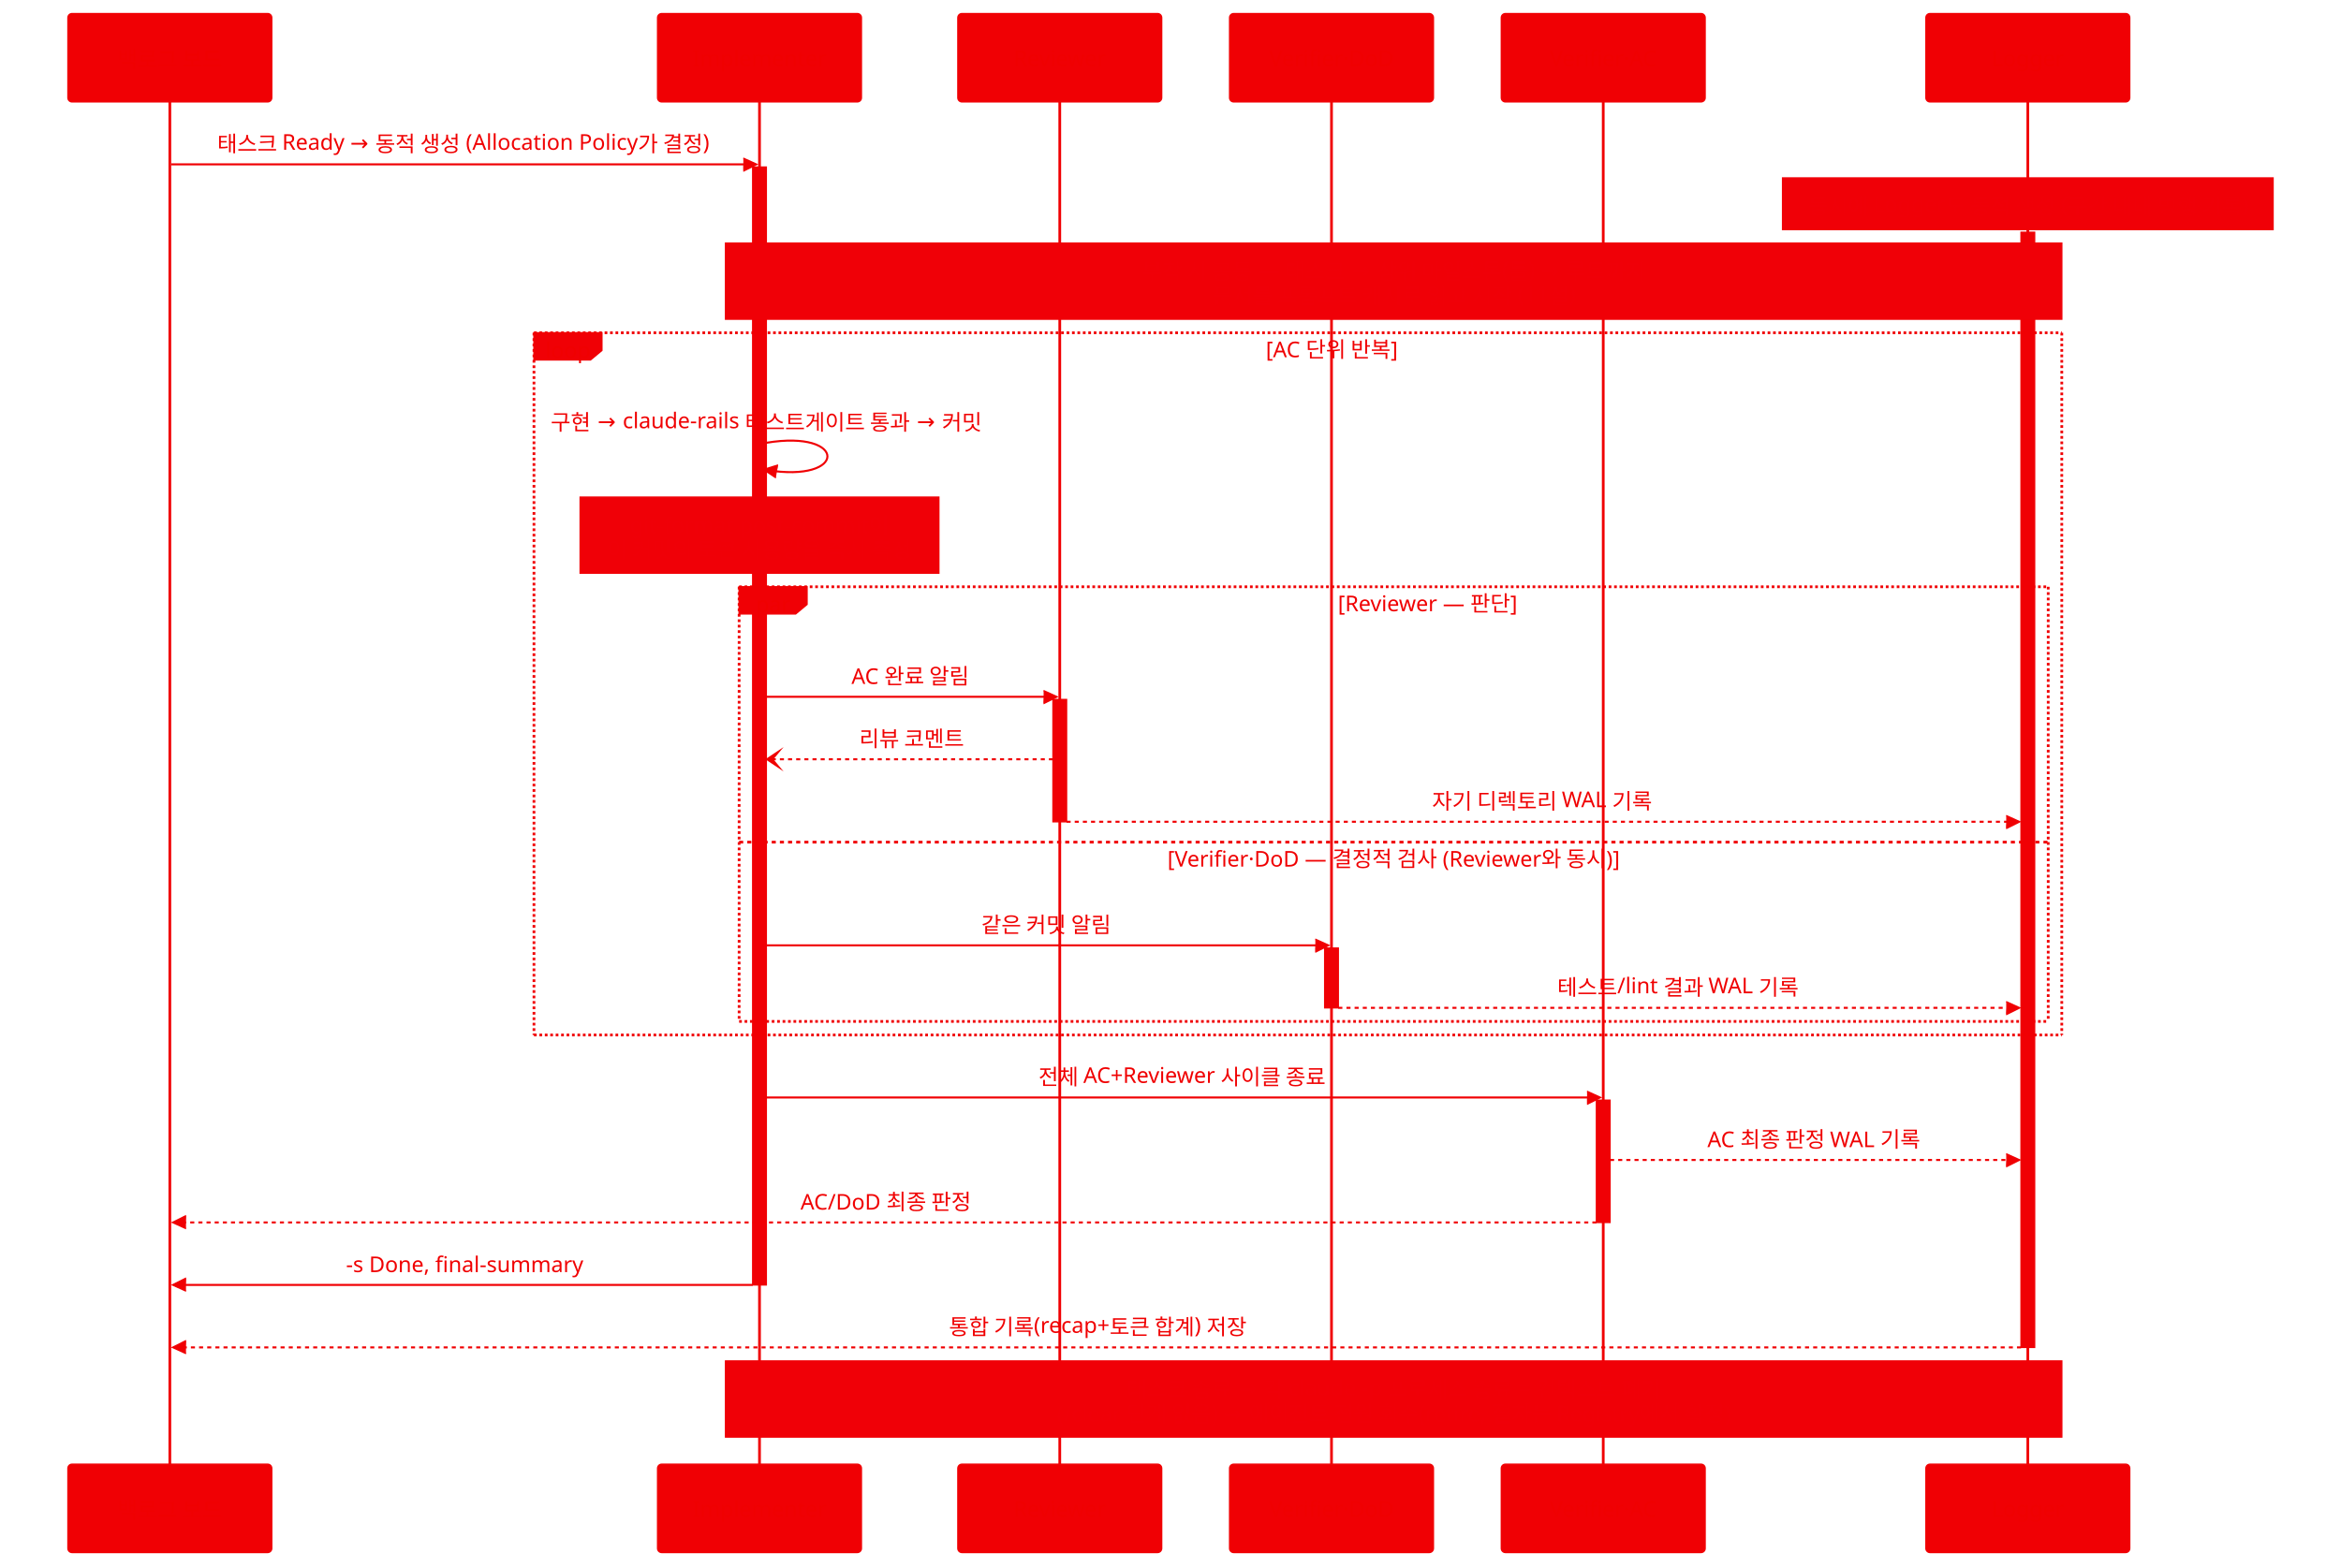
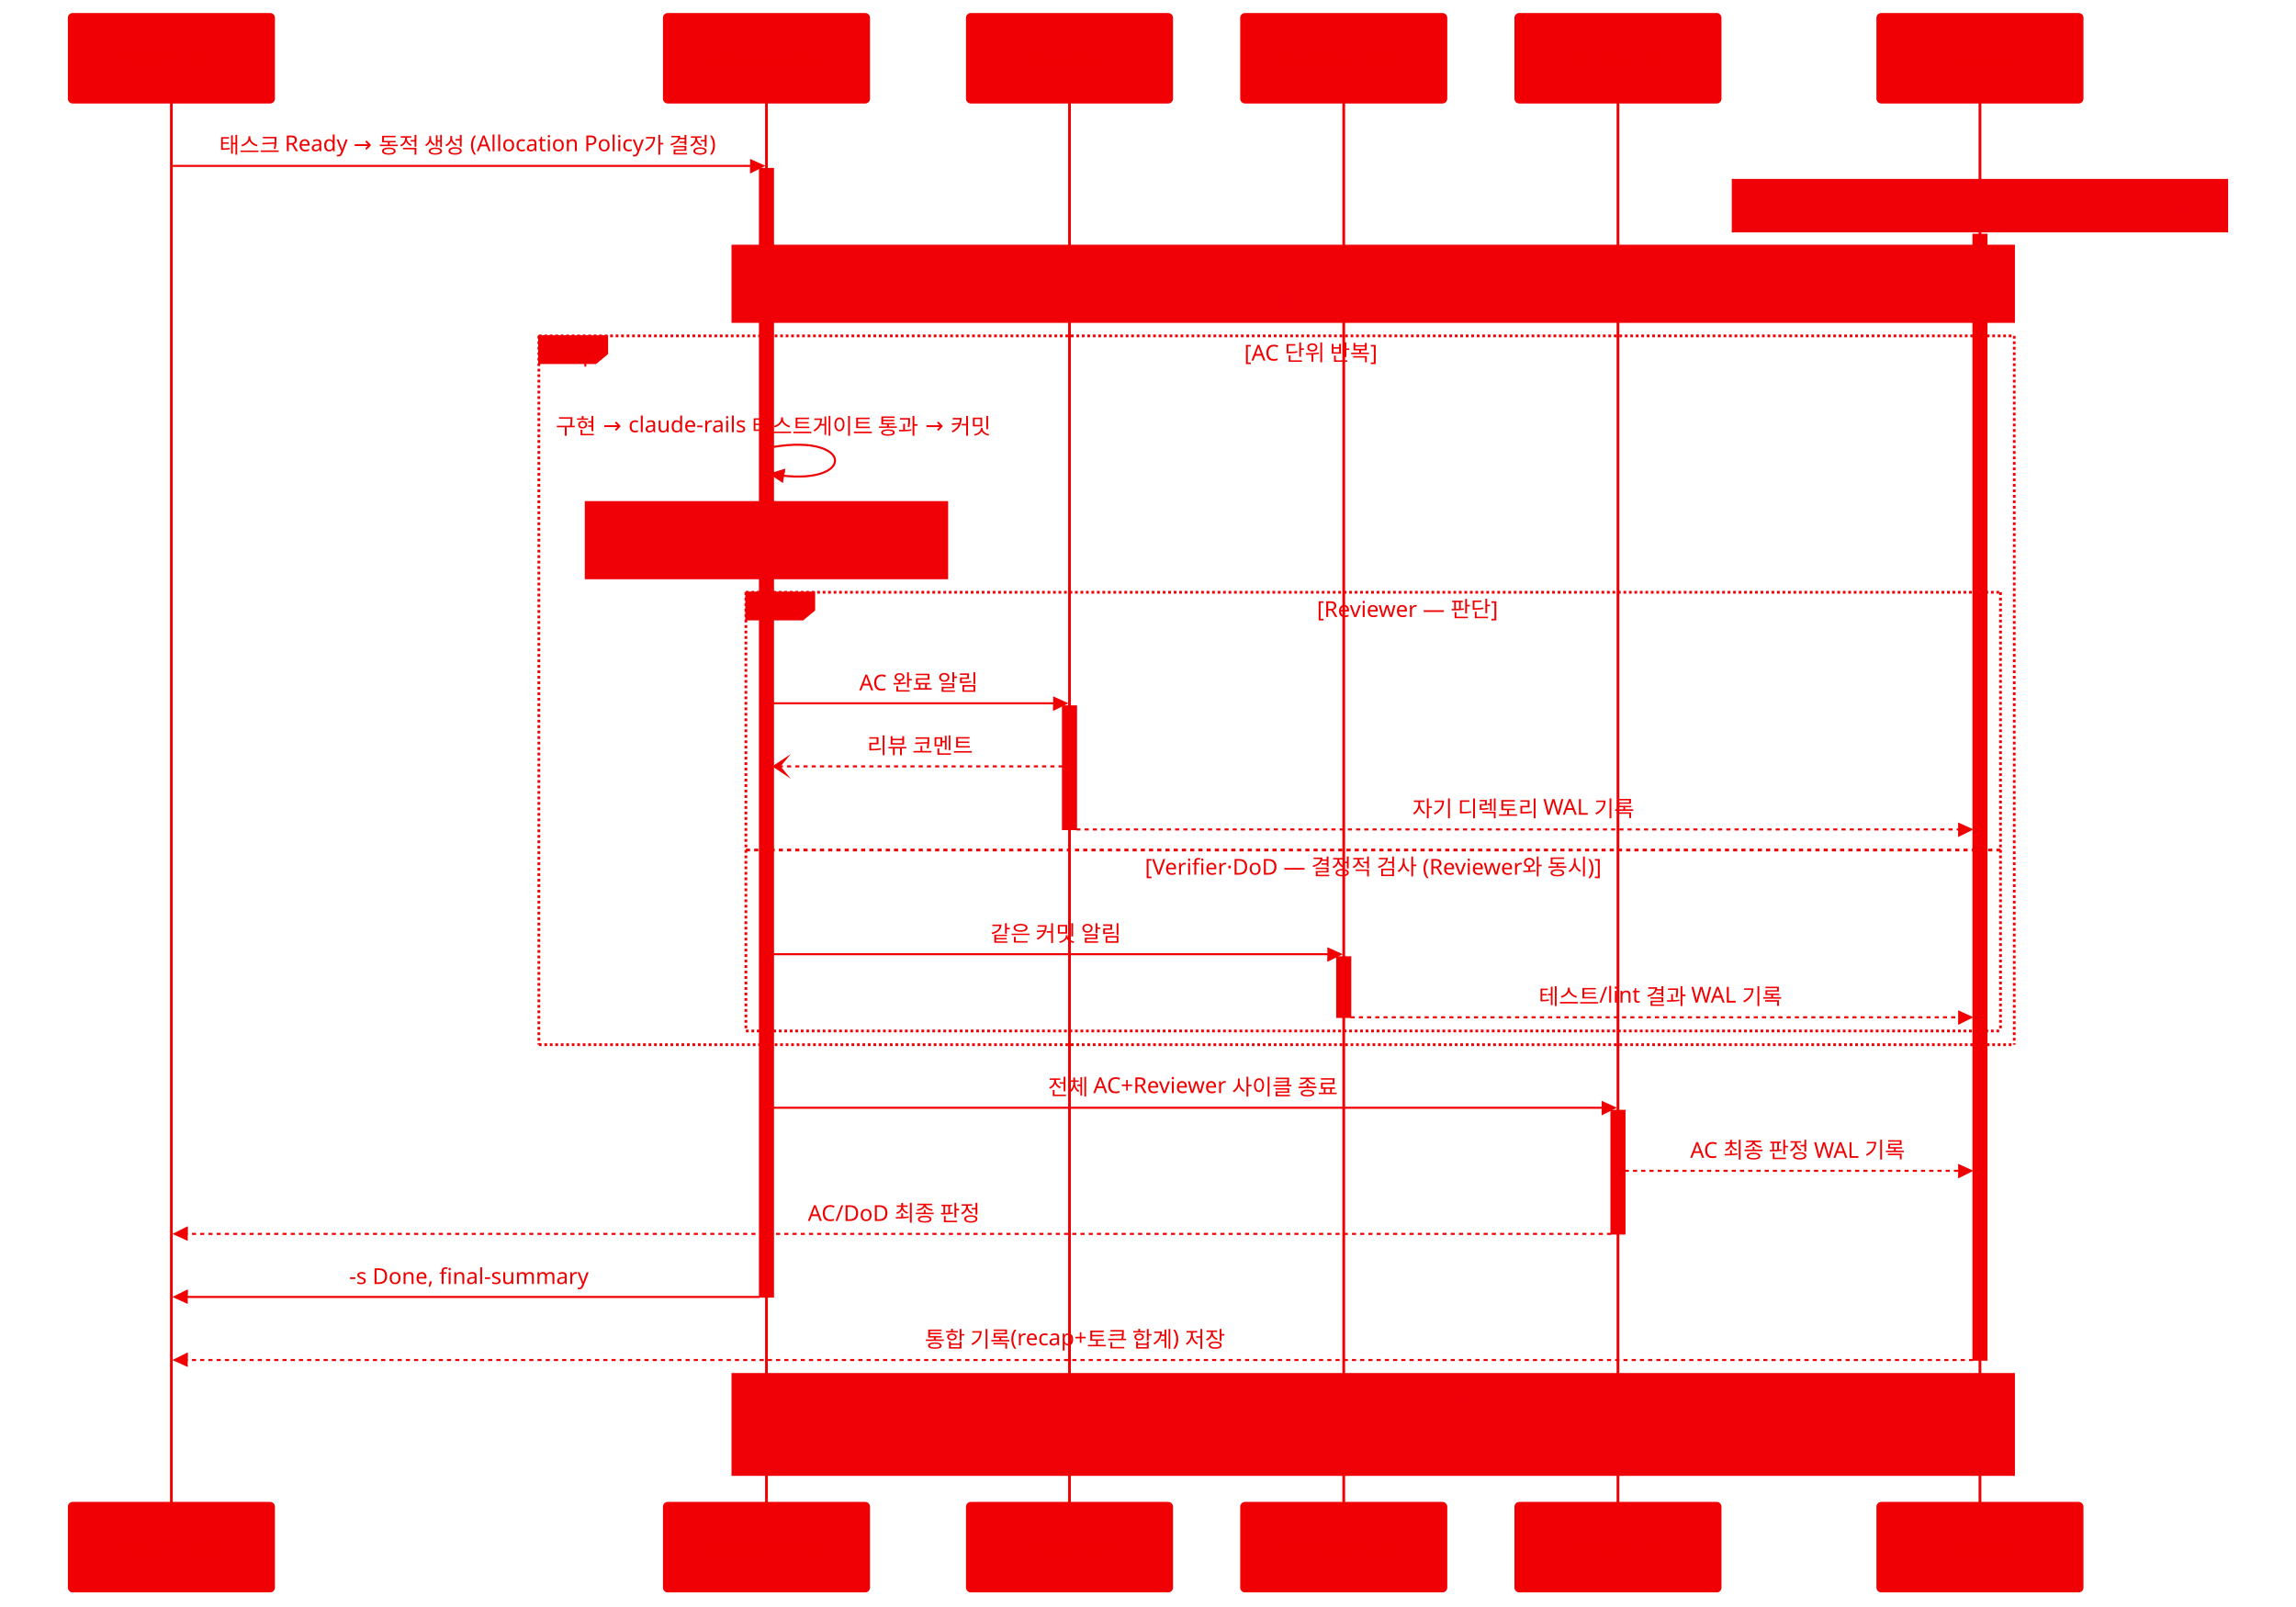
- <svg xmlns="http://www.w3.org/2000/svg" id="my-svg" width="100%" style="max-width: 1723px; background-color: transparent;" viewBox="-50 -10 1723 1154" role="graphics-document document" aria-roledescription="sequence">
-   <g>
-     <rect x="1367.5" y="1068" fill="#eaeaea" stroke="#666" width="150" height="65" name="Log" rx="3" ry="3" class="actor actor-bottom" />
-     <text x="1442.5" y="1100.5" dominant-baseline="central" alignment-baseline="central" class="actor actor-box" style="text-anchor: middle; font-size: 16px; font-weight: 400;">
-       <tspan x="1442.5" dy="0">Logger</tspan>
-     </text>
-   </g>
-   <g>
-     <rect x="1055" y="1068" fill="#eaeaea" stroke="#666" width="150" height="65" name="VA" rx="3" ry="3" class="actor actor-bottom" />
-     <text x="1130" y="1100.5" dominant-baseline="central" alignment-baseline="central" class="actor actor-box" style="text-anchor: middle; font-size: 16px; font-weight: 400;">
+ <svg xmlns="http://www.w3.org/2000/svg" id="my-svg" width="100%" style="max-width: 1674.5px; background-color: transparent;" viewBox="-50 -10 1674.5 1172" role="graphics-document document" aria-roledescription="sequence">
+   <g>
+     <rect x="1319" y="1086" fill="#eaeaea" stroke="#666" width="150" height="65" name="Log" rx="3" ry="3" class="actor actor-bottom" />
+     <text x="1394" y="1118.5" dominant-baseline="central" alignment-baseline="central" class="actor actor-box" style="text-anchor: middle; font-size: 16px; font-weight: 400;">
+       <tspan x="1394" dy="0">Logger</tspan>
+     </text>
+   </g>
+   <g>
+     <rect x="1055" y="1086" fill="#eaeaea" stroke="#666" width="150" height="65" name="VA" rx="3" ry="3" class="actor actor-bottom" />
+     <text x="1130" y="1118.5" dominant-baseline="central" alignment-baseline="central" class="actor actor-box" style="text-anchor: middle; font-size: 16px; font-weight: 400;">
      <tspan x="1130" dy="0">Verifier·AC</tspan>
    </text>
  </g>
  <g>
-     <rect x="855" y="1068" fill="#eaeaea" stroke="#666" width="150" height="65" name="VD" rx="3" ry="3" class="actor actor-bottom" />
-     <text x="930" y="1100.5" dominant-baseline="central" alignment-baseline="central" class="actor actor-box" style="text-anchor: middle; font-size: 16px; font-weight: 400;">
+     <rect x="855" y="1086" fill="#eaeaea" stroke="#666" width="150" height="65" name="VD" rx="3" ry="3" class="actor actor-bottom" />
+     <text x="930" y="1118.5" dominant-baseline="central" alignment-baseline="central" class="actor actor-box" style="text-anchor: middle; font-size: 16px; font-weight: 400;">
      <tspan x="930" dy="0">Verifier·DoD</tspan>
    </text>
  </g>
  <g>
-     <rect x="655" y="1068" fill="#eaeaea" stroke="#666" width="150" height="65" name="Rev" rx="3" ry="3" class="actor actor-bottom" />
-     <text x="730" y="1100.5" dominant-baseline="central" alignment-baseline="central" class="actor actor-box" style="text-anchor: middle; font-size: 16px; font-weight: 400;">
+     <rect x="655" y="1086" fill="#eaeaea" stroke="#666" width="150" height="65" name="Rev" rx="3" ry="3" class="actor actor-bottom" />
+     <text x="730" y="1118.5" dominant-baseline="central" alignment-baseline="central" class="actor actor-box" style="text-anchor: middle; font-size: 16px; font-weight: 400;">
      <tspan x="730" dy="0">Reviewer</tspan>
    </text>
  </g>
  <g>
-     <rect x="434" y="1068" fill="#eaeaea" stroke="#666" width="150" height="65" name="Imp" rx="3" ry="3" class="actor actor-bottom" />
-     <text x="509" y="1100.5" dominant-baseline="central" alignment-baseline="central" class="actor actor-box" style="text-anchor: middle; font-size: 16px; font-weight: 400;">
+     <rect x="434" y="1086" fill="#eaeaea" stroke="#666" width="150" height="65" name="Imp" rx="3" ry="3" class="actor actor-bottom" />
+     <text x="509" y="1118.5" dominant-baseline="central" alignment-baseline="central" class="actor actor-box" style="text-anchor: middle; font-size: 16px; font-weight: 400;">
      <tspan x="509" dy="0">Implementer</tspan>
    </text>
  </g>
  <g>
-     <rect x="0" y="1068" fill="#eaeaea" stroke="#666" width="150" height="65" name="Board" rx="3" ry="3" class="actor actor-bottom" />
-     <text x="75" y="1100.5" dominant-baseline="central" alignment-baseline="central" class="actor actor-box" style="text-anchor: middle; font-size: 16px; font-weight: 400;">
+     <rect x="0" y="1086" fill="#eaeaea" stroke="#666" width="150" height="65" name="Board" rx="3" ry="3" class="actor actor-bottom" />
+     <text x="75" y="1118.5" dominant-baseline="central" alignment-baseline="central" class="actor actor-box" style="text-anchor: middle; font-size: 16px; font-weight: 400;">
      <tspan x="75" dy="0">백로그 보드</tspan>
    </text>
  </g>
  <g>
-     <line id="actor5" x1="1442.5" y1="65" x2="1442.5" y2="1068" class="actor-line 200" stroke-width="0.5px" stroke="#999" name="Log" data-et="life-line" data-id="Log" />
+     <line id="actor5" x1="1394" y1="65" x2="1394" y2="1086" class="actor-line 200" stroke-width="0.5px" stroke="#999" name="Log" data-et="life-line" data-id="Log" />
    <g id="root-5" data-et="participant" data-type="participant" data-id="Log">
-       <rect x="1367.5" y="0" fill="#eaeaea" stroke="#666" width="150" height="65" name="Log" rx="3" ry="3" class="actor actor-top" />
-       <text x="1442.5" y="32.5" dominant-baseline="central" alignment-baseline="central" class="actor actor-box" style="text-anchor: middle; font-size: 16px; font-weight: 400;">
-         <tspan x="1442.5" dy="0">Logger</tspan>
-       </text>
-     </g>
-   </g>
-   <g>
-     <line id="actor4" x1="1130" y1="65" x2="1130" y2="1068" class="actor-line 200" stroke-width="0.5px" stroke="#999" name="VA" data-et="life-line" data-id="VA" />
+       <rect x="1319" y="0" fill="#eaeaea" stroke="#666" width="150" height="65" name="Log" rx="3" ry="3" class="actor actor-top" />
+       <text x="1394" y="32.5" dominant-baseline="central" alignment-baseline="central" class="actor actor-box" style="text-anchor: middle; font-size: 16px; font-weight: 400;">
+         <tspan x="1394" dy="0">Logger</tspan>
+       </text>
+     </g>
+   </g>
+   <g>
+     <line id="actor4" x1="1130" y1="65" x2="1130" y2="1086" class="actor-line 200" stroke-width="0.5px" stroke="#999" name="VA" data-et="life-line" data-id="VA" />
    <g id="root-4" data-et="participant" data-type="participant" data-id="VA">
      <rect x="1055" y="0" fill="#eaeaea" stroke="#666" width="150" height="65" name="VA" rx="3" ry="3" class="actor actor-top" />
      <text x="1130" y="32.5" dominant-baseline="central" alignment-baseline="central" class="actor actor-box" style="text-anchor: middle; font-size: 16px; font-weight: 400;">
        <tspan x="1130" dy="0">Verifier·AC</tspan>
      </text>
    </g>
  </g>
  <g>
-     <line id="actor3" x1="930" y1="65" x2="930" y2="1068" class="actor-line 200" stroke-width="0.5px" stroke="#999" name="VD" data-et="life-line" data-id="VD" />
+     <line id="actor3" x1="930" y1="65" x2="930" y2="1086" class="actor-line 200" stroke-width="0.5px" stroke="#999" name="VD" data-et="life-line" data-id="VD" />
    <g id="root-3" data-et="participant" data-type="participant" data-id="VD">
      <rect x="855" y="0" fill="#eaeaea" stroke="#666" width="150" height="65" name="VD" rx="3" ry="3" class="actor actor-top" />
      <text x="930" y="32.5" dominant-baseline="central" alignment-baseline="central" class="actor actor-box" style="text-anchor: middle; font-size: 16px; font-weight: 400;">
        <tspan x="930" dy="0">Verifier·DoD</tspan>
      </text>
    </g>
  </g>
  <g>
-     <line id="actor2" x1="730" y1="65" x2="730" y2="1068" class="actor-line 200" stroke-width="0.5px" stroke="#999" name="Rev" data-et="life-line" data-id="Rev" />
+     <line id="actor2" x1="730" y1="65" x2="730" y2="1086" class="actor-line 200" stroke-width="0.5px" stroke="#999" name="Rev" data-et="life-line" data-id="Rev" />
    <g id="root-2" data-et="participant" data-type="participant" data-id="Rev">
      <rect x="655" y="0" fill="#eaeaea" stroke="#666" width="150" height="65" name="Rev" rx="3" ry="3" class="actor actor-top" />
      <text x="730" y="32.5" dominant-baseline="central" alignment-baseline="central" class="actor actor-box" style="text-anchor: middle; font-size: 16px; font-weight: 400;">
        <tspan x="730" dy="0">Reviewer</tspan>
      </text>
    </g>
  </g>
  <g>
-     <line id="actor1" x1="509" y1="65" x2="509" y2="1068" class="actor-line 200" stroke-width="0.5px" stroke="#999" name="Imp" data-et="life-line" data-id="Imp" />
+     <line id="actor1" x1="509" y1="65" x2="509" y2="1086" class="actor-line 200" stroke-width="0.5px" stroke="#999" name="Imp" data-et="life-line" data-id="Imp" />
    <g id="root-1" data-et="participant" data-type="participant" data-id="Imp">
      <rect x="434" y="0" fill="#eaeaea" stroke="#666" width="150" height="65" name="Imp" rx="3" ry="3" class="actor actor-top" />
      <text x="509" y="32.5" dominant-baseline="central" alignment-baseline="central" class="actor actor-box" style="text-anchor: middle; font-size: 16px; font-weight: 400;">
        <tspan x="509" dy="0">Implementer</tspan>
      </text>
    </g>
  </g>
  <g>
-     <line id="actor0" x1="75" y1="65" x2="75" y2="1068" class="actor-line 200" stroke-width="0.5px" stroke="#999" name="Board" data-et="life-line" data-id="Board" />
+     <line id="actor0" x1="75" y1="65" x2="75" y2="1086" class="actor-line 200" stroke-width="0.5px" stroke="#999" name="Board" data-et="life-line" data-id="Board" />
    <g id="root-0" data-et="participant" data-type="participant" data-id="Board">
      <rect x="0" y="0" fill="#eaeaea" stroke="#666" width="150" height="65" name="Board" rx="3" ry="3" class="actor actor-top" />
      <text x="75" y="32.5" dominant-baseline="central" alignment-baseline="central" class="actor actor-box" style="text-anchor: middle; font-size: 16px; font-weight: 400;">
        <tspan x="75" dy="0">백로그 보드</tspan>
      </text>
    </g>
  </g>
  <style>#my-svg{font-family:IBM Plex Sans,ui-sans-serif,system-ui,sans-serif;font-size:14px;fill:#f00001;}@keyframes edge-animation-frame{from{stroke-dashoffset:0;}}@keyframes dash{to{stroke-dashoffset:0;}}#my-svg .edge-animation-slow{stroke-dasharray:9,5!important;stroke-dashoffset:900;animation:dash 50s linear infinite;stroke-linecap:round;}#my-svg .edge-animation-fast{stroke-dasharray:9,5!important;stroke-dashoffset:900;animation:dash 20s linear infinite;stroke-linecap:round;}#my-svg .error-icon{fill:hsl(179, 100%, 52.059%);}#my-svg .error-text{fill:rgb(244.5, 0, 4.075);stroke:rgb(244.5, 0, 4.075);}#my-svg .edge-thickness-normal{stroke-width:1px;}#my-svg .edge-thickness-thick{stroke-width:3.5px;}#my-svg .edge-pattern-solid{stroke-dasharray:0;}#my-svg .edge-thickness-invisible{stroke-width:0;fill:none;}#my-svg .edge-pattern-dashed{stroke-dasharray:3;}#my-svg .edge-pattern-dotted{stroke-dasharray:2;}#my-svg .marker{fill:#f00003;stroke:#f00003;}#my-svg .marker.cross{stroke:#f00003;}#my-svg svg{font-family:IBM Plex Sans,ui-sans-serif,system-ui,sans-serif;font-size:14px;}#my-svg p{margin:0;}#my-svg .actor{stroke:#f00003;fill:#f00004;stroke-width:1;}#my-svg rect.actor.outer-path[data-look="neo"]{filter:drop-shadow( 1px 2px 2px rgba(185,185,185,1));}#my-svg rect.note[data-look="neo"]{stroke:#f00006;fill:#f00007;filter:drop-shadow( 1px 2px 2px rgba(185,185,185,1));}#my-svg text.actor&gt;tspan{fill:#f00001;stroke:none;}#my-svg .actor-line{stroke:#f00003;}#my-svg .innerArc{stroke-width:1.5;stroke-dasharray:none;}#my-svg .messageLine0{stroke-width:1.5;stroke-dasharray:none;stroke:#f00003;}#my-svg .messageLine1{stroke-width:1.5;stroke-dasharray:2,2;stroke:#f00003;}#my-svg [id$="-arrowhead"] path{fill:#f00003;stroke:#f00003;}#my-svg .sequenceNumber{fill:#f00004;}#my-svg [id$="-sequencenumber"]{fill:#f00003;}#my-svg [id$="-crosshead"] path{fill:#f00003;stroke:#f00003;}#my-svg .messageText{fill:#f00001;stroke:none;}#my-svg .labelBox{stroke:#f00003;fill:#f00005;filter:none;}#my-svg .labelText,#my-svg .labelText&gt;tspan{fill:#f00001;stroke:none;}#my-svg .loopText,#my-svg .loopText&gt;tspan{fill:#f00001;stroke:none;}#my-svg .sectionTitle,#my-svg .sectionTitle&gt;tspan{fill:#f00001;stroke:none;}#my-svg .loopLine{stroke-width:2px;stroke-dasharray:2,2;stroke:#f00003;fill:#f00003;}#my-svg .note{stroke:#f00006;fill:#f00007;}#my-svg .noteText,#my-svg .noteText&gt;tspan{fill:#f00008;stroke:none;font-weight:normal;}#my-svg .activation0{fill:#f00005;stroke:#f00003;}#my-svg .activation1{fill:#f00005;stroke:#f00003;}#my-svg .activation2{fill:#f00005;stroke:#f00003;}#my-svg .actorPopupMenu{position:absolute;}#my-svg .actorPopupMenuPanel{position:absolute;fill:#f00004;box-shadow:0px 8px 16px 0px rgba(0,0,0,0.2);filter:drop-shadow(3px 5px 2px rgb(0 0 0 / 0.4));}#my-svg .actor-man circle,#my-svg line{fill:#f00004;stroke-width:2px;}#my-svg g rect.rect{filter:drop-shadow( 1px 2px 2px rgba(185,185,185,1));stroke:#f00003;}#my-svg .node .neo-node{stroke:#f00003;}#my-svg [data-look="neo"].node rect,#my-svg [data-look="neo"].cluster rect,#my-svg [data-look="neo"].node polygon{stroke:url(#my-svg-gradient);filter:drop-shadow( 1px 2px 2px rgba(185,185,185,1));}#my-svg [data-look="neo"].swimlane.cluster rect{filter:none;}#my-svg [data-look="neo"].node path{stroke:url(#my-svg-gradient);stroke-width:1px;}#my-svg [data-look="neo"].node .outer-path{filter:drop-shadow( 1px 2px 2px rgba(185,185,185,1));}#my-svg [data-look="neo"].node .neo-line path{stroke:#f00003;filter:none;}#my-svg [data-look="neo"].node circle{stroke:url(#my-svg-gradient);filter:drop-shadow( 1px 2px 2px rgba(185,185,185,1));}#my-svg [data-look="neo"].node circle .state-start{fill:#000000;}#my-svg [data-look="neo"].icon-shape .icon{fill:url(#my-svg-gradient);filter:drop-shadow( 1px 2px 2px rgba(185,185,185,1));}#my-svg [data-look="neo"].icon-shape .icon-neo path{stroke:url(#my-svg-gradient);filter:drop-shadow( 1px 2px 2px rgba(185,185,185,1));}#my-svg :root{--mermaid-font-family:"trebuchet ms",verdana,arial,sans-serif;}</style>
  <g />
  <defs>
    <symbol id="my-svg-computer" width="24" height="24">
      <path transform="scale(.5)" d="M2 2v13h20v-13h-20zm18 11h-16v-9h16v9zm-10.228 6l.466-1h3.524l.467 1h-4.457zm14.228 3h-24l2-6h2.104l-1.33 4h18.45l-1.297-4h2.073l2 6zm-5-10h-14v-7h14v7z" />
    </symbol>
  </defs>
  <defs>
    <symbol id="my-svg-database" fill-rule="evenodd" clip-rule="evenodd">
      <path transform="scale(.5)" d="M12.258.001l.256.004.255.005.253.008.251.01.249.012.247.015.246.016.242.019.241.02.239.023.236.024.233.027.231.028.229.031.225.032.223.034.22.036.217.038.214.04.211.041.208.043.205.045.201.046.198.048.194.05.191.051.187.053.183.054.18.056.175.057.172.059.168.06.163.061.16.063.155.064.15.066.074.033.073.033.071.034.07.034.069.035.068.035.067.035.066.035.064.036.064.036.062.036.06.036.06.037.058.037.058.037.055.038.055.038.053.038.052.038.051.039.05.039.048.039.047.039.045.04.044.04.043.04.041.04.04.041.039.041.037.041.036.041.034.041.033.042.032.042.03.042.029.042.027.042.026.043.024.043.023.043.021.043.02.043.018.044.017.043.015.044.013.044.012.044.011.045.009.044.007.045.006.045.004.045.002.045.001.045v17l-.001.045-.002.045-.004.045-.006.045-.007.045-.009.044-.011.045-.012.044-.013.044-.015.044-.017.043-.018.044-.02.043-.021.043-.023.043-.024.043-.026.043-.027.042-.029.042-.03.042-.032.042-.033.042-.034.041-.036.041-.037.041-.039.041-.04.041-.041.04-.043.04-.044.04-.045.04-.047.039-.048.039-.05.039-.051.039-.052.038-.053.038-.055.038-.055.038-.058.037-.058.037-.06.037-.06.036-.062.036-.064.036-.064.036-.066.035-.067.035-.068.035-.069.035-.07.034-.071.034-.073.033-.074.033-.15.066-.155.064-.16.063-.163.061-.168.06-.172.059-.175.057-.18.056-.183.054-.187.053-.191.051-.194.05-.198.048-.201.046-.205.045-.208.043-.211.041-.214.04-.217.038-.22.036-.223.034-.225.032-.229.031-.231.028-.233.027-.236.024-.239.023-.241.02-.242.019-.246.016-.247.015-.249.012-.251.01-.253.008-.255.005-.256.004-.258.001-.258-.001-.256-.004-.255-.005-.253-.008-.251-.01-.249-.012-.247-.015-.245-.016-.243-.019-.241-.02-.238-.023-.236-.024-.234-.027-.231-.028-.228-.031-.226-.032-.223-.034-.22-.036-.217-.038-.214-.04-.211-.041-.208-.043-.204-.045-.201-.046-.198-.048-.195-.05-.19-.051-.187-.053-.184-.054-.179-.056-.176-.057-.172-.059-.167-.06-.164-.061-.159-.063-.155-.064-.151-.066-.074-.033-.072-.033-.072-.034-.07-.034-.069-.035-.068-.035-.067-.035-.066-.035-.064-.036-.063-.036-.062-.036-.061-.036-.06-.037-.058-.037-.057-.037-.056-.038-.055-.038-.053-.038-.052-.038-.051-.039-.049-.039-.049-.039-.046-.039-.046-.04-.044-.04-.043-.04-.041-.04-.04-.041-.039-.041-.037-.041-.036-.041-.034-.041-.033-.042-.032-.042-.03-.042-.029-.042-.027-.042-.026-.043-.024-.043-.023-.043-.021-.043-.02-.043-.018-.044-.017-.043-.015-.044-.013-.044-.012-.044-.011-.045-.009-.044-.007-.045-.006-.045-.004-.045-.002-.045-.001-.045v-17l.001-.045.002-.045.004-.045.006-.045.007-.045.009-.044.011-.045.012-.044.013-.044.015-.044.017-.043.018-.044.02-.043.021-.043.023-.043.024-.043.026-.043.027-.042.029-.042.03-.042.032-.042.033-.042.034-.041.036-.041.037-.041.039-.041.04-.041.041-.04.043-.04.044-.04.046-.04.046-.039.049-.039.049-.039.051-.039.052-.038.053-.038.055-.038.056-.038.057-.037.058-.037.06-.037.061-.036.062-.036.063-.036.064-.036.066-.035.067-.035.068-.035.069-.035.07-.034.072-.034.072-.033.074-.033.151-.066.155-.064.159-.063.164-.061.167-.06.172-.059.176-.057.179-.056.184-.054.187-.053.19-.051.195-.05.198-.048.201-.046.204-.045.208-.043.211-.041.214-.04.217-.038.22-.036.223-.034.226-.032.228-.031.231-.028.234-.027.236-.024.238-.023.241-.02.243-.019.245-.016.247-.015.249-.012.251-.01.253-.008.255-.005.256-.004.258-.001.258.001zm-9.258 20.499v.01l.001.021.003.021.004.022.005.021.006.022.007.022.009.023.01.022.011.023.012.023.013.023.015.023.016.024.017.023.018.024.019.024.021.024.022.025.023.024.024.025.052.049.056.05.061.051.066.051.07.051.075.051.079.052.084.052.088.052.092.052.097.052.102.051.105.052.11.052.114.051.119.051.123.051.127.05.131.05.135.05.139.048.144.049.147.047.152.047.155.047.16.045.163.045.167.043.171.043.176.041.178.041.183.039.187.039.19.037.194.035.197.035.202.033.204.031.209.03.212.029.216.027.219.025.222.024.226.021.23.02.233.018.236.016.24.015.243.012.246.01.249.008.253.005.256.004.259.001.26-.001.257-.004.254-.005.25-.008.247-.011.244-.012.241-.014.237-.016.233-.018.231-.021.226-.021.224-.024.22-.026.216-.027.212-.028.21-.031.205-.031.202-.034.198-.034.194-.036.191-.037.187-.039.183-.04.179-.04.175-.042.172-.043.168-.044.163-.045.16-.046.155-.046.152-.047.148-.048.143-.049.139-.049.136-.05.131-.05.126-.05.123-.051.118-.052.114-.051.11-.052.106-.052.101-.052.096-.052.092-.052.088-.053.083-.051.079-.052.074-.052.07-.051.065-.051.06-.051.056-.05.051-.05.023-.024.023-.025.021-.024.02-.024.019-.024.018-.024.017-.024.015-.023.014-.024.013-.023.012-.023.01-.023.01-.022.008-.022.006-.022.006-.022.004-.022.004-.021.001-.021.001-.021v-4.127l-.077.055-.08.053-.083.054-.085.053-.087.052-.09.052-.093.051-.095.05-.097.05-.1.049-.102.049-.105.048-.106.047-.109.047-.111.046-.114.045-.115.045-.118.044-.12.043-.122.042-.124.042-.126.041-.128.04-.13.04-.132.038-.134.038-.135.037-.138.037-.139.035-.142.035-.143.034-.144.033-.147.032-.148.031-.15.03-.151.03-.153.029-.154.027-.156.027-.158.026-.159.025-.161.024-.162.023-.163.022-.165.021-.166.02-.167.019-.169.018-.169.017-.171.016-.173.015-.173.014-.175.013-.175.012-.177.011-.178.01-.179.008-.179.008-.181.006-.182.005-.182.004-.184.003-.184.002h-.37l-.184-.002-.184-.003-.182-.004-.182-.005-.181-.006-.179-.008-.179-.008-.178-.01-.176-.011-.176-.012-.175-.013-.173-.014-.172-.015-.171-.016-.17-.017-.169-.018-.167-.019-.166-.02-.165-.021-.163-.022-.162-.023-.161-.024-.159-.025-.157-.026-.156-.027-.155-.027-.153-.029-.151-.03-.15-.03-.148-.031-.146-.032-.145-.033-.143-.034-.141-.035-.14-.035-.137-.037-.136-.037-.134-.038-.132-.038-.13-.04-.128-.04-.126-.041-.124-.042-.122-.042-.12-.044-.117-.043-.116-.045-.113-.045-.112-.046-.109-.047-.106-.047-.105-.048-.102-.049-.1-.049-.097-.05-.095-.05-.093-.052-.09-.051-.087-.052-.085-.053-.083-.054-.08-.054-.077-.054v4.127zm0-5.654v.011l.001.021.003.021.004.021.005.022.006.022.007.022.009.022.01.022.011.023.012.023.013.023.015.024.016.023.017.024.018.024.019.024.021.024.022.024.023.025.024.024.052.05.056.05.061.05.066.051.07.051.075.052.079.051.084.052.088.052.092.052.097.052.102.052.105.052.11.051.114.051.119.052.123.05.127.051.131.05.135.049.139.049.144.048.147.048.152.047.155.046.16.045.163.045.167.044.171.042.176.042.178.04.183.04.187.038.19.037.194.036.197.034.202.033.204.032.209.03.212.028.216.027.219.025.222.024.226.022.23.02.233.018.236.016.24.014.243.012.246.01.249.008.253.006.256.003.259.001.26-.001.257-.003.254-.006.25-.008.247-.01.244-.012.241-.015.237-.016.233-.018.231-.02.226-.022.224-.024.22-.025.216-.027.212-.029.21-.03.205-.032.202-.033.198-.035.194-.036.191-.037.187-.039.183-.039.179-.041.175-.042.172-.043.168-.044.163-.045.16-.045.155-.047.152-.047.148-.048.143-.048.139-.05.136-.049.131-.05.126-.051.123-.051.118-.051.114-.052.11-.052.106-.052.101-.052.096-.052.092-.052.088-.052.083-.052.079-.052.074-.051.07-.052.065-.051.06-.05.056-.051.051-.049.023-.025.023-.024.021-.025.02-.024.019-.024.018-.024.017-.024.015-.023.014-.023.013-.024.012-.022.01-.023.01-.023.008-.022.006-.022.006-.022.004-.021.004-.022.001-.021.001-.021v-4.139l-.077.054-.08.054-.083.054-.085.052-.087.053-.09.051-.093.051-.095.051-.097.05-.1.049-.102.049-.105.048-.106.047-.109.047-.111.046-.114.045-.115.044-.118.044-.12.044-.122.042-.124.042-.126.041-.128.04-.13.039-.132.039-.134.038-.135.037-.138.036-.139.036-.142.035-.143.033-.144.033-.147.033-.148.031-.15.03-.151.03-.153.028-.154.028-.156.027-.158.026-.159.025-.161.024-.162.023-.163.022-.165.021-.166.02-.167.019-.169.018-.169.017-.171.016-.173.015-.173.014-.175.013-.175.012-.177.011-.178.009-.179.009-.179.007-.181.007-.182.005-.182.004-.184.003-.184.002h-.37l-.184-.002-.184-.003-.182-.004-.182-.005-.181-.007-.179-.007-.179-.009-.178-.009-.176-.011-.176-.012-.175-.013-.173-.014-.172-.015-.171-.016-.17-.017-.169-.018-.167-.019-.166-.02-.165-.021-.163-.022-.162-.023-.161-.024-.159-.025-.157-.026-.156-.027-.155-.028-.153-.028-.151-.03-.15-.03-.148-.031-.146-.033-.145-.033-.143-.033-.141-.035-.14-.036-.137-.036-.136-.037-.134-.038-.132-.039-.13-.039-.128-.04-.126-.041-.124-.042-.122-.043-.12-.043-.117-.044-.116-.044-.113-.046-.112-.046-.109-.046-.106-.047-.105-.048-.102-.049-.1-.049-.097-.05-.095-.051-.093-.051-.09-.051-.087-.053-.085-.052-.083-.054-.08-.054-.077-.054v4.139zm0-5.666v.011l.001.02.003.022.004.021.005.022.006.021.007.022.009.023.01.022.011.023.012.023.013.023.015.023.016.024.017.024.018.023.019.024.021.025.022.024.023.024.024.025.052.05.056.05.061.05.066.051.07.051.075.052.079.051.084.052.088.052.092.052.097.052.102.052.105.051.11.052.114.051.119.051.123.051.127.05.131.05.135.05.139.049.144.048.147.048.152.047.155.046.16.045.163.045.167.043.171.043.176.042.178.04.183.04.187.038.19.037.194.036.197.034.202.033.204.032.209.03.212.028.216.027.219.025.222.024.226.021.23.02.233.018.236.017.24.014.243.012.246.01.249.008.253.006.256.003.259.001.26-.001.257-.003.254-.006.25-.008.247-.01.244-.013.241-.014.237-.016.233-.018.231-.02.226-.022.224-.024.22-.025.216-.027.212-.029.21-.03.205-.032.202-.033.198-.035.194-.036.191-.037.187-.039.183-.039.179-.041.175-.042.172-.043.168-.044.163-.045.16-.045.155-.047.152-.047.148-.048.143-.049.139-.049.136-.049.131-.051.126-.05.123-.051.118-.052.114-.051.11-.052.106-.052.101-.052.096-.052.092-.052.088-.052.083-.052.079-.052.074-.052.07-.051.065-.051.06-.051.056-.05.051-.049.023-.025.023-.025.021-.024.02-.024.019-.024.018-.024.017-.024.015-.023.014-.024.013-.023.012-.023.01-.022.01-.023.008-.022.006-.022.006-.022.004-.022.004-.021.001-.021.001-.021v-4.153l-.077.054-.08.054-.083.053-.085.053-.087.053-.09.051-.093.051-.095.051-.097.05-.1.049-.102.048-.105.048-.106.048-.109.046-.111.046-.114.046-.115.044-.118.044-.12.043-.122.043-.124.042-.126.041-.128.04-.13.039-.132.039-.134.038-.135.037-.138.036-.139.036-.142.034-.143.034-.144.033-.147.032-.148.032-.15.03-.151.03-.153.028-.154.028-.156.027-.158.026-.159.024-.161.024-.162.023-.163.023-.165.021-.166.02-.167.019-.169.018-.169.017-.171.016-.173.015-.173.014-.175.013-.175.012-.177.01-.178.01-.179.009-.179.007-.181.006-.182.006-.182.004-.184.003-.184.001-.185.001-.185-.001-.184-.001-.184-.003-.182-.004-.182-.006-.181-.006-.179-.007-.179-.009-.178-.01-.176-.01-.176-.012-.175-.013-.173-.014-.172-.015-.171-.016-.17-.017-.169-.018-.167-.019-.166-.02-.165-.021-.163-.023-.162-.023-.161-.024-.159-.024-.157-.026-.156-.027-.155-.028-.153-.028-.151-.03-.15-.03-.148-.032-.146-.032-.145-.033-.143-.034-.141-.034-.14-.036-.137-.036-.136-.037-.134-.038-.132-.039-.13-.039-.128-.041-.126-.041-.124-.041-.122-.043-.12-.043-.117-.044-.116-.044-.113-.046-.112-.046-.109-.046-.106-.048-.105-.048-.102-.048-.1-.05-.097-.049-.095-.051-.093-.051-.09-.052-.087-.052-.085-.053-.083-.053-.08-.054-.077-.054v4.153zm8.74-8.179l-.257.004-.254.005-.25.008-.247.011-.244.012-.241.014-.237.016-.233.018-.231.021-.226.022-.224.023-.22.026-.216.027-.212.028-.21.031-.205.032-.202.033-.198.034-.194.036-.191.038-.187.038-.183.04-.179.041-.175.042-.172.043-.168.043-.163.045-.16.046-.155.046-.152.048-.148.048-.143.048-.139.049-.136.05-.131.05-.126.051-.123.051-.118.051-.114.052-.11.052-.106.052-.101.052-.096.052-.092.052-.088.052-.083.052-.079.052-.074.051-.07.052-.065.051-.06.05-.056.05-.051.05-.023.025-.023.024-.021.024-.02.025-.019.024-.018.024-.017.023-.015.024-.014.023-.013.023-.012.023-.01.023-.01.022-.008.022-.006.023-.006.021-.004.022-.004.021-.001.021-.001.021.001.021.001.021.004.021.004.022.006.021.006.023.008.022.01.022.01.023.012.023.013.023.014.023.015.024.017.023.018.024.019.024.02.025.021.024.023.024.023.025.051.05.056.05.06.05.065.051.07.052.074.051.079.052.083.052.088.052.092.052.096.052.101.052.106.052.11.052.114.052.118.051.123.051.126.051.131.05.136.05.139.049.143.048.148.048.152.048.155.046.16.046.163.045.168.043.172.043.175.042.179.041.183.04.187.038.191.038.194.036.198.034.202.033.205.032.21.031.212.028.216.027.22.026.224.023.226.022.231.021.233.018.237.016.241.014.244.012.247.011.25.008.254.005.257.004.26.001.26-.001.257-.004.254-.005.25-.008.247-.011.244-.012.241-.014.237-.016.233-.018.231-.021.226-.022.224-.023.22-.026.216-.027.212-.028.21-.031.205-.032.202-.033.198-.034.194-.036.191-.038.187-.038.183-.04.179-.041.175-.042.172-.043.168-.043.163-.045.16-.046.155-.046.152-.048.148-.048.143-.048.139-.049.136-.05.131-.05.126-.051.123-.051.118-.051.114-.052.11-.052.106-.052.101-.052.096-.052.092-.052.088-.052.083-.052.079-.052.074-.051.07-.052.065-.051.06-.05.056-.05.051-.05.023-.025.023-.024.021-.024.02-.025.019-.024.018-.024.017-.023.015-.024.014-.023.013-.023.012-.023.01-.023.01-.022.008-.022.006-.023.006-.021.004-.022.004-.021.001-.021.001-.021-.001-.021-.001-.021-.004-.021-.004-.022-.006-.021-.006-.023-.008-.022-.01-.022-.01-.023-.012-.023-.013-.023-.014-.023-.015-.024-.017-.023-.018-.024-.019-.024-.02-.025-.021-.024-.023-.024-.023-.025-.051-.05-.056-.05-.06-.05-.065-.051-.07-.052-.074-.051-.079-.052-.083-.052-.088-.052-.092-.052-.096-.052-.101-.052-.106-.052-.11-.052-.114-.052-.118-.051-.123-.051-.126-.051-.131-.05-.136-.05-.139-.049-.143-.048-.148-.048-.152-.048-.155-.046-.16-.046-.163-.045-.168-.043-.172-.043-.175-.042-.179-.041-.183-.04-.187-.038-.191-.038-.194-.036-.198-.034-.202-.033-.205-.032-.21-.031-.212-.028-.216-.027-.22-.026-.224-.023-.226-.022-.231-.021-.233-.018-.237-.016-.241-.014-.244-.012-.247-.011-.25-.008-.254-.005-.257-.004-.26-.001-.26.001z" />
    </symbol>
  </defs>
  <defs>
    <symbol id="my-svg-clock" width="24" height="24">
      <path transform="scale(.5)" d="M12 2c5.514 0 10 4.486 10 10s-4.486 10-10 10-10-4.486-10-10 4.486-10 10-10zm0-2c-6.627 0-12 5.373-12 12s5.373 12 12 12 12-5.373 12-12-5.373-12-12-12zm5.848 12.459c.202.038.202.333.001.372-1.907.361-6.045 1.111-6.547 1.111-.719 0-1.301-.582-1.301-1.301 0-.512.77-5.447 1.125-7.445.034-.192.312-.181.343.014l.985 6.238 5.394 1.011z" />
    </symbol>
  </defs>
  <defs>
    <marker id="my-svg-arrowhead" refX="7.9" refY="5" markerUnits="userSpaceOnUse" markerWidth="12" markerHeight="12" orient="auto-start-reverse">
      <path d="M -1 0 L 10 5 L 0 10 z" />
    </marker>
  </defs>
  <defs>
    <marker id="my-svg-crosshead" markerWidth="15" markerHeight="8" orient="auto" refX="4" refY="4.5">
      <path fill="none" stroke="#000000" stroke-width="1pt" d="M 1,2 L 6,7 M 6,2 L 1,7" style="stroke-dasharray: 0, 0;" />
    </marker>
  </defs>
  <defs>
    <marker id="my-svg-filled-head" refX="15.5" refY="7" markerWidth="20" markerHeight="28" orient="auto">
      <path d="M 18,7 L9,13 L14,7 L9,1 Z" />
    </marker>
  </defs>
  <defs>
    <marker id="my-svg-sequencenumber" refX="15" refY="15" markerWidth="60" markerHeight="40" orient="auto">
      <circle cx="15" cy="15" r="6" />
    </marker>
  </defs>
  <defs>
    <marker id="my-svg-solidTopArrowHead" refX="7.9" refY="7.25" markerUnits="userSpaceOnUse" markerWidth="12" markerHeight="12" orient="auto-start-reverse">
      <path d="M 0 0 L 10 8 L 0 8 z" />
    </marker>
  </defs>
  <defs>
    <marker id="my-svg-solidBottomArrowHead" refX="7.9" refY="0.75" markerUnits="userSpaceOnUse" markerWidth="12" markerHeight="12" orient="auto-start-reverse">
      <path d="M 0 0 L 10 0 L 0 8 z" />
    </marker>
  </defs>
  <defs>
    <marker id="my-svg-stickTopArrowHead" refX="7.5" refY="7" markerUnits="userSpaceOnUse" markerWidth="12" markerHeight="12" orient="auto-start-reverse">
      <path d="M 0 0 L 7 7" stroke="black" stroke-width="1.5" fill="none" />
    </marker>
  </defs>
  <defs>
    <marker id="my-svg-stickBottomArrowHead" refX="7.5" refY="0" markerUnits="userSpaceOnUse" markerWidth="12" markerHeight="12" orient="auto-start-reverse">
      <path d="M 0 7 L 7 0" stroke="black" stroke-width="1.5" fill="none" />
    </marker>
  </defs>
  <g>
    <rect x="504" y="113" fill="#EDF2AE" stroke="#666" width="10" height="823" class="activation0" />
  </g>
  <g data-et="note" data-id="i2">
-     <rect x="1262" y="121" fill="#EDF2AE" stroke="#666" width="361" height="38" class="note" />
-     <text x="1443" y="126" text-anchor="middle" dominant-baseline="middle" alignment-baseline="middle" class="noteText" dy="1em" style="font-size: 16px; font-weight: 400;">
-       <tspan x="1443">동시에 Logger도 동적 생성 (구간 내내 병행 기록)</tspan>
-     </text>
-   </g>
-   <g>
-     <rect x="1437.5" y="161" fill="#EDF2AE" stroke="#666" width="10" height="821" class="activation0" />
+     <rect x="1213.5" y="121" fill="#EDF2AE" stroke="#666" width="361" height="38" class="note" />
+     <text x="1394" y="126" text-anchor="middle" dominant-baseline="middle" alignment-baseline="middle" class="noteText" dy="1em" style="font-size: 16px; font-weight: 400;">
+       <tspan x="1394">동시에 Logger도 동적 생성 (구간 내내 병행 기록)</tspan>
+     </text>
+   </g>
+   <g>
+     <rect x="1389" y="161" fill="#EDF2AE" stroke="#666" width="10" height="821" class="activation0" />
  </g>
  <g data-et="note" data-id="i4">
-     <rect x="484" y="169" fill="#EDF2AE" stroke="#666" width="983.5" height="56" class="note" />
-     <text x="976" y="174" text-anchor="middle" dominant-baseline="middle" alignment-baseline="middle" class="noteText" dy="1em" style="font-size: 16px; font-weight: 400;">
-       <tspan x="976">부착 시 공통 — 태스크 → 상위 마일스톤(들) → 루트까지</tspan>
-     </text>
-     <text x="976" y="192" text-anchor="middle" dominant-baseline="middle" alignment-baseline="middle" class="noteText" dy="1em" style="font-size: 16px; font-weight: 400;">
-       <tspan x="976">문서를 프롬프트 캐시로 읽고 시작 (11절)</tspan>
+     <rect x="484" y="169" fill="#EDF2AE" stroke="#666" width="935" height="56" class="note" />
+     <text x="952" y="174" text-anchor="middle" dominant-baseline="middle" alignment-baseline="middle" class="noteText" dy="1em" style="font-size: 16px; font-weight: 400;">
+       <tspan x="952">부착 시 공통 — 태스크 → 상위 마일스톤(들) → 루트까지</tspan>
+     </text>
+     <text x="952" y="192" text-anchor="middle" dominant-baseline="middle" alignment-baseline="middle" class="noteText" dy="1em" style="font-size: 16px; font-weight: 400;">
+       <tspan x="952">문서를 프롬프트 캐시로 읽고 시작 (11절)</tspan>
    </text>
  </g>
  <g data-et="note" data-id="i7">
    <rect x="377" y="356" fill="#EDF2AE" stroke="#666" width="264" height="56" class="note" />
    <text x="509" y="361" text-anchor="middle" dominant-baseline="middle" alignment-baseline="middle" class="noteText" dy="1em" style="font-size: 16px; font-weight: 400;">
      <tspan x="509">git-format post-commit이</tspan>
    </text>
    <text x="509" y="379" text-anchor="middle" dominant-baseline="middle" alignment-baseline="middle" class="noteText" dy="1em" style="font-size: 16px; font-weight: 400;">
      <tspan x="509">이 커밋의 토큰 사용량을 즉시 측정</tspan>
    </text>
  </g>
  <g>
    <rect x="725" y="505" fill="#EDF2AE" stroke="#666" width="10" height="90" class="activation0" />
  </g>
  <g>
    <rect x="925" y="688" fill="#EDF2AE" stroke="#666" width="10" height="44" class="activation0" />
  </g>
  <g data-et="control-structure" data-id="i19">
-     <line x1="494" y1="422" x2="1457.5" y2="422" class="loopLine" />
-     <line x1="1457.5" y1="422" x2="1457.5" y2="742" class="loopLine" />
-     <line x1="494" y1="742" x2="1457.5" y2="742" class="loopLine" />
+     <line x1="494" y1="422" x2="1409" y2="422" class="loopLine" />
+     <line x1="1409" y1="422" x2="1409" y2="742" class="loopLine" />
+     <line x1="494" y1="742" x2="1409" y2="742" class="loopLine" />
    <line x1="494" y1="422" x2="494" y2="742" class="loopLine" />
-     <line x1="494" y1="610" x2="1457.5" y2="610" class="loopLine" style="stroke-dasharray: 3, 3;" />
+     <line x1="494" y1="610" x2="1409" y2="610" class="loopLine" style="stroke-dasharray: 3, 3;" />
    <polygon points="494,422 544,422 544,435 535.6,442 494,442" class="labelBox" />
    <text x="519" y="435" text-anchor="middle" dominant-baseline="middle" alignment-baseline="middle" class="labelText" style="font-size: 16px; font-weight: 400;">par</text>
-     <text x="1000.75" y="440" text-anchor="middle" class="loopText" style="font-size: 16px; font-weight: 400;">
-       <tspan x="1000.75">[Reviewer — 판단]</tspan>
-     </text>
-     <text x="975.75" y="628" text-anchor="middle" class="sectionTitle" style="font-size: 16px; font-weight: 400;">[Verifier·DoD — 결정적 검사 (Reviewer와 동시)]</text>
+     <text x="976.5" y="440" text-anchor="middle" class="loopText" style="font-size: 16px; font-weight: 400;">
+       <tspan x="976.5">[Reviewer — 판단]</tspan>
+     </text>
+     <text x="951.5" y="628" text-anchor="middle" class="sectionTitle" style="font-size: 16px; font-weight: 400;">[Verifier·DoD — 결정적 검사 (Reviewer와 동시)]</text>
  </g>
  <g data-et="control-structure" data-id="i20">
-     <line x1="343" y1="235" x2="1467.5" y2="235" class="loopLine" />
-     <line x1="1467.5" y1="235" x2="1467.5" y2="752" class="loopLine" />
-     <line x1="343" y1="752" x2="1467.5" y2="752" class="loopLine" />
+     <line x1="343" y1="235" x2="1419" y2="235" class="loopLine" />
+     <line x1="1419" y1="235" x2="1419" y2="752" class="loopLine" />
+     <line x1="343" y1="752" x2="1419" y2="752" class="loopLine" />
    <line x1="343" y1="235" x2="343" y2="752" class="loopLine" />
    <polygon points="343,235 393,235 393,248 384.6,255 343,255" class="labelBox" />
    <text x="368" y="248" text-anchor="middle" dominant-baseline="middle" alignment-baseline="middle" class="labelText" style="font-size: 16px; font-weight: 400;">loop</text>
-     <text x="930.25" y="253" text-anchor="middle" class="loopText" style="font-size: 16px; font-weight: 400;">
-       <tspan x="930.25">[AC 단위 반복]</tspan>
+     <text x="906" y="253" text-anchor="middle" class="loopText" style="font-size: 16px; font-weight: 400;">
+       <tspan x="906">[AC 단위 반복]</tspan>
    </text>
  </g>
  <g>
    <rect x="1125" y="800" fill="#EDF2AE" stroke="#666" width="10" height="90" class="activation0" />
  </g>
  <g data-et="note" data-id="i30">
-     <rect x="484" y="992" fill="#EDF2AE" stroke="#666" width="983.5" height="56" class="note" />
-     <text x="976" y="997" text-anchor="middle" dominant-baseline="middle" alignment-baseline="middle" class="noteText" dy="1em" style="font-size: 16px; font-weight: 400;">
-       <tspan x="976">태스크 종료 → 각 claude -p 프로세스 종료 = 컨텍스트 폐기</tspan>
-     </text>
-     <text x="976" y="1015" text-anchor="middle" dominant-baseline="middle" alignment-baseline="middle" class="noteText" dy="1em" style="font-size: 16px; font-weight: 400;">
-       <tspan x="976">(/clear 단계 없음) → 에이전트 전원 회수(retire, 절차는 Registry에서 확정)</tspan>
+     <rect x="484" y="992" fill="#EDF2AE" stroke="#666" width="935" height="74" class="note" />
+     <text x="952" y="997" text-anchor="middle" dominant-baseline="middle" alignment-baseline="middle" class="noteText" dy="1em" style="font-size: 16px; font-weight: 400;">
+       <tspan x="952">태스크 종료 → 각 claude -p 프로세스 종료 = 컨텍스트 폐기</tspan>
+     </text>
+     <text x="952" y="1015" text-anchor="middle" dominant-baseline="middle" alignment-baseline="middle" class="noteText" dy="1em" style="font-size: 16px; font-weight: 400;">
+       <tspan x="952">(/clear 단계 없음) → 에이전트 전원 회수</tspan>
+     </text>
+     <text x="952" y="1033" text-anchor="middle" dominant-baseline="middle" alignment-baseline="middle" class="noteText" dy="1em" style="font-size: 16px; font-weight: 400;">
+       <tspan x="952">(retire = 프로세스·자손 종료 + Registry 제거 + 허가 반납)</tspan>
    </text>
  </g>
  <text x="291" y="80" text-anchor="middle" dominant-baseline="middle" alignment-baseline="middle" class="messageText" dy="1em" style="font-size: 16px; font-weight: 400;">태스크 Ready → 동적 생성 (Allocation Policy가 결정)</text>
  <line x1="76" y1="111" x2="505" y2="111" class="messageLine0" data-et="message" data-id="i0" data-from="Board" data-to="Imp" stroke-width="2" stroke="none" marker-end="url(#my-svg-arrowhead)" style="fill: none;" />
  <text x="514" y="285" text-anchor="middle" dominant-baseline="middle" alignment-baseline="middle" class="messageText" dy="1em" style="font-size: 16px; font-weight: 400;">구현 → claude-rails 테스트게이트 통과 → 커밋</text>
  <path d="M 514,316 C 574,306 574,346 514,336" class="messageLine0" data-et="message" data-id="i6" data-from="Imp" data-to="Imp" stroke-width="2" stroke="none" marker-end="url(#my-svg-arrowhead)" style="fill: none;" />
  <text x="620" y="472" text-anchor="middle" dominant-baseline="middle" alignment-baseline="middle" class="messageText" dy="1em" style="font-size: 16px; font-weight: 400;">AC 완료 알림</text>
  <line x1="514" y1="503" x2="726" y2="503" class="messageLine0" data-et="message" data-id="i9" data-from="Imp" data-to="Rev" stroke-width="2" stroke="none" marker-end="url(#my-svg-arrowhead)" style="fill: none;" />
  <text x="621" y="518" text-anchor="middle" dominant-baseline="middle" alignment-baseline="middle" class="messageText" dy="1em" style="font-size: 16px; font-weight: 400;">리뷰 코멘트</text>
  <line x1="725" y1="549" x2="517" y2="549" class="messageLine1" data-et="message" data-id="i11" data-from="Rev" data-to="Imp" stroke-width="2" stroke="none" marker-end="url(#my-svg-filled-head)" style="stroke-dasharray: 3, 3; fill: none;" />
-   <text x="1085" y="564" text-anchor="middle" dominant-baseline="middle" alignment-baseline="middle" class="messageText" dy="1em" style="font-size: 16px; font-weight: 400;">자기 디렉토리 WAL 기록</text>
-   <line x1="735" y1="595" x2="1434.5" y2="595" class="messageLine1" data-et="message" data-id="i12" data-from="Rev" data-to="Log" stroke-width="2" stroke="none" marker-end="url(#my-svg-arrowhead)" style="stroke-dasharray: 3, 3; fill: none;" />
+   <text x="1061" y="564" text-anchor="middle" dominant-baseline="middle" alignment-baseline="middle" class="messageText" dy="1em" style="font-size: 16px; font-weight: 400;">자기 디렉토리 WAL 기록</text>
+   <line x1="735" y1="595" x2="1386" y2="595" class="messageLine1" data-et="message" data-id="i12" data-from="Rev" data-to="Log" stroke-width="2" stroke="none" marker-end="url(#my-svg-arrowhead)" style="stroke-dasharray: 3, 3; fill: none;" />
  <text x="720" y="655" text-anchor="middle" dominant-baseline="middle" alignment-baseline="middle" class="messageText" dy="1em" style="font-size: 16px; font-weight: 400;">같은 커밋 알림</text>
  <line x1="514" y1="686" x2="926" y2="686" class="messageLine0" data-et="message" data-id="i15" data-from="Imp" data-to="VD" stroke-width="2" stroke="none" marker-end="url(#my-svg-arrowhead)" style="fill: none;" />
-   <text x="1185" y="701" text-anchor="middle" dominant-baseline="middle" alignment-baseline="middle" class="messageText" dy="1em" style="font-size: 16px; font-weight: 400;">테스트/lint 결과 WAL 기록</text>
-   <line x1="935" y1="732" x2="1434.5" y2="732" class="messageLine1" data-et="message" data-id="i17" data-from="VD" data-to="Log" stroke-width="2" stroke="none" marker-end="url(#my-svg-arrowhead)" style="stroke-dasharray: 3, 3; fill: none;" />
+   <text x="1161" y="701" text-anchor="middle" dominant-baseline="middle" alignment-baseline="middle" class="messageText" dy="1em" style="font-size: 16px; font-weight: 400;">테스트/lint 결과 WAL 기록</text>
+   <line x1="935" y1="732" x2="1386" y2="732" class="messageLine1" data-et="message" data-id="i17" data-from="VD" data-to="Log" stroke-width="2" stroke="none" marker-end="url(#my-svg-arrowhead)" style="stroke-dasharray: 3, 3; fill: none;" />
  <text x="820" y="767" text-anchor="middle" dominant-baseline="middle" alignment-baseline="middle" class="messageText" dy="1em" style="font-size: 16px; font-weight: 400;">전체 AC+Reviewer 사이클 종료</text>
  <line x1="514" y1="798" x2="1126" y2="798" class="messageLine0" data-et="message" data-id="i21" data-from="Imp" data-to="VA" stroke-width="2" stroke="none" marker-end="url(#my-svg-arrowhead)" style="fill: none;" />
-   <text x="1285" y="813" text-anchor="middle" dominant-baseline="middle" alignment-baseline="middle" class="messageText" dy="1em" style="font-size: 16px; font-weight: 400;">AC 최종 판정 WAL 기록</text>
-   <line x1="1135" y1="844" x2="1434.5" y2="844" class="messageLine1" data-et="message" data-id="i23" data-from="VA" data-to="Log" stroke-width="2" stroke="none" marker-end="url(#my-svg-arrowhead)" style="stroke-dasharray: 3, 3; fill: none;" />
+   <text x="1261" y="813" text-anchor="middle" dominant-baseline="middle" alignment-baseline="middle" class="messageText" dy="1em" style="font-size: 16px; font-weight: 400;">AC 최종 판정 WAL 기록</text>
+   <line x1="1135" y1="844" x2="1386" y2="844" class="messageLine1" data-et="message" data-id="i23" data-from="VA" data-to="Log" stroke-width="2" stroke="none" marker-end="url(#my-svg-arrowhead)" style="stroke-dasharray: 3, 3; fill: none;" />
  <text x="602" y="859" text-anchor="middle" dominant-baseline="middle" alignment-baseline="middle" class="messageText" dy="1em" style="font-size: 16px; font-weight: 400;">AC/DoD 최종 판정</text>
  <line x1="1125" y1="890" x2="79" y2="890" class="messageLine1" data-et="message" data-id="i24" data-from="VA" data-to="Board" stroke-width="2" stroke="none" marker-end="url(#my-svg-arrowhead)" style="stroke-dasharray: 3, 3; fill: none;" />
  <text x="292" y="905" text-anchor="middle" dominant-baseline="middle" alignment-baseline="middle" class="messageText" dy="1em" style="font-size: 16px; font-weight: 400;">-s Done, final-summary</text>
  <line x1="504" y1="936" x2="79" y2="936" class="messageLine0" data-et="message" data-id="i26" data-from="Imp" data-to="Board" stroke-width="2" stroke="none" marker-end="url(#my-svg-arrowhead)" style="fill: none;" />
-   <text x="758" y="951" text-anchor="middle" dominant-baseline="middle" alignment-baseline="middle" class="messageText" dy="1em" style="font-size: 16px; font-weight: 400;">통합 기록(recap+토큰 합계) 저장</text>
-   <line x1="1437.5" y1="982" x2="79" y2="982" class="messageLine1" data-et="message" data-id="i28" data-from="Log" data-to="Board" stroke-width="2" stroke="none" marker-end="url(#my-svg-arrowhead)" style="stroke-dasharray: 3, 3; fill: none;" />
+   <text x="734" y="951" text-anchor="middle" dominant-baseline="middle" alignment-baseline="middle" class="messageText" dy="1em" style="font-size: 16px; font-weight: 400;">통합 기록(recap+토큰 합계) 저장</text>
+   <line x1="1389" y1="982" x2="79" y2="982" class="messageLine1" data-et="message" data-id="i28" data-from="Log" data-to="Board" stroke-width="2" stroke="none" marker-end="url(#my-svg-arrowhead)" style="stroke-dasharray: 3, 3; fill: none;" />
</svg>
